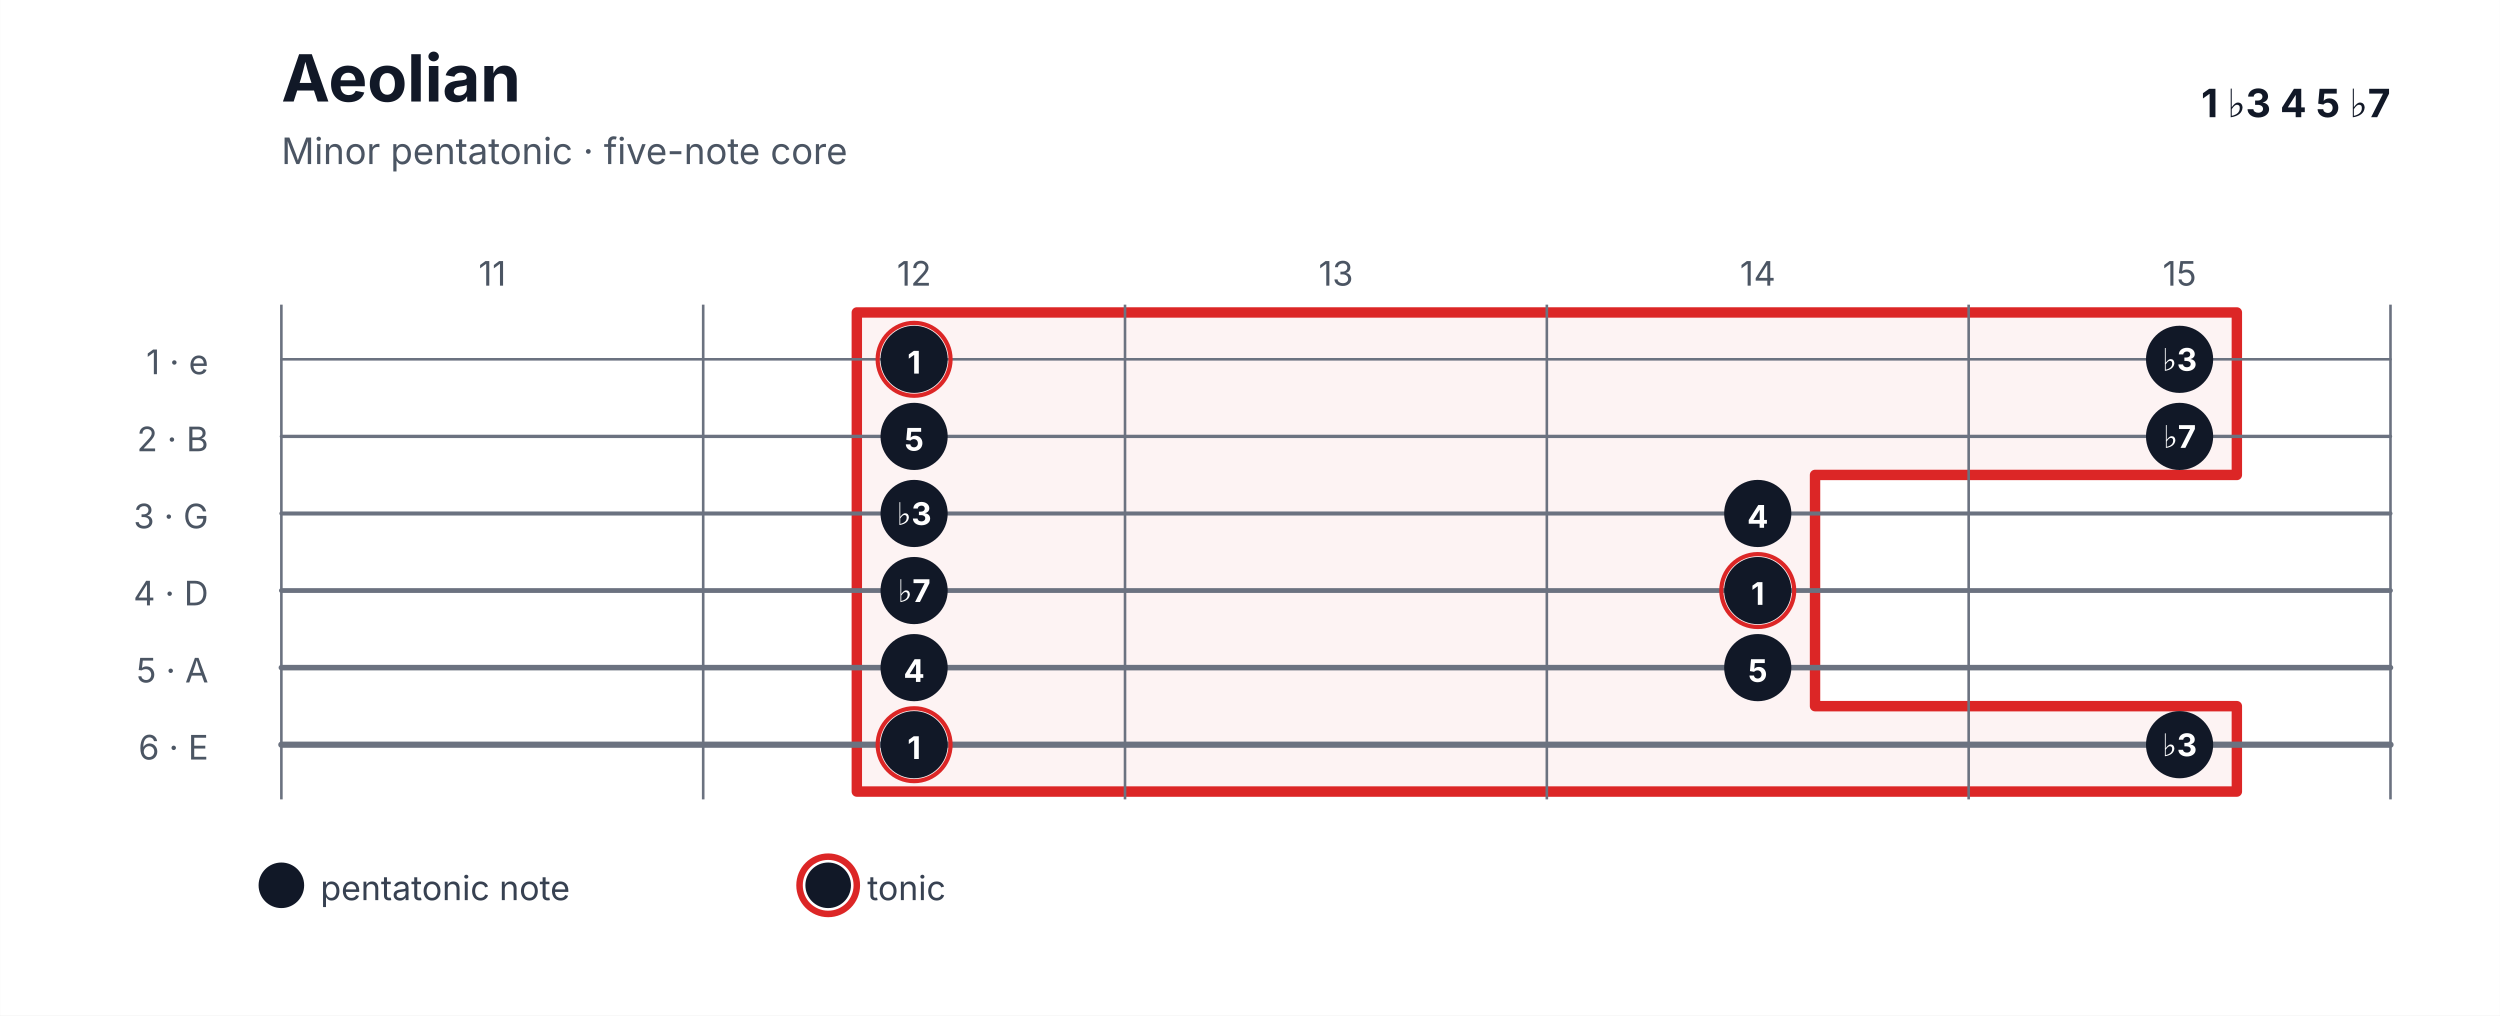
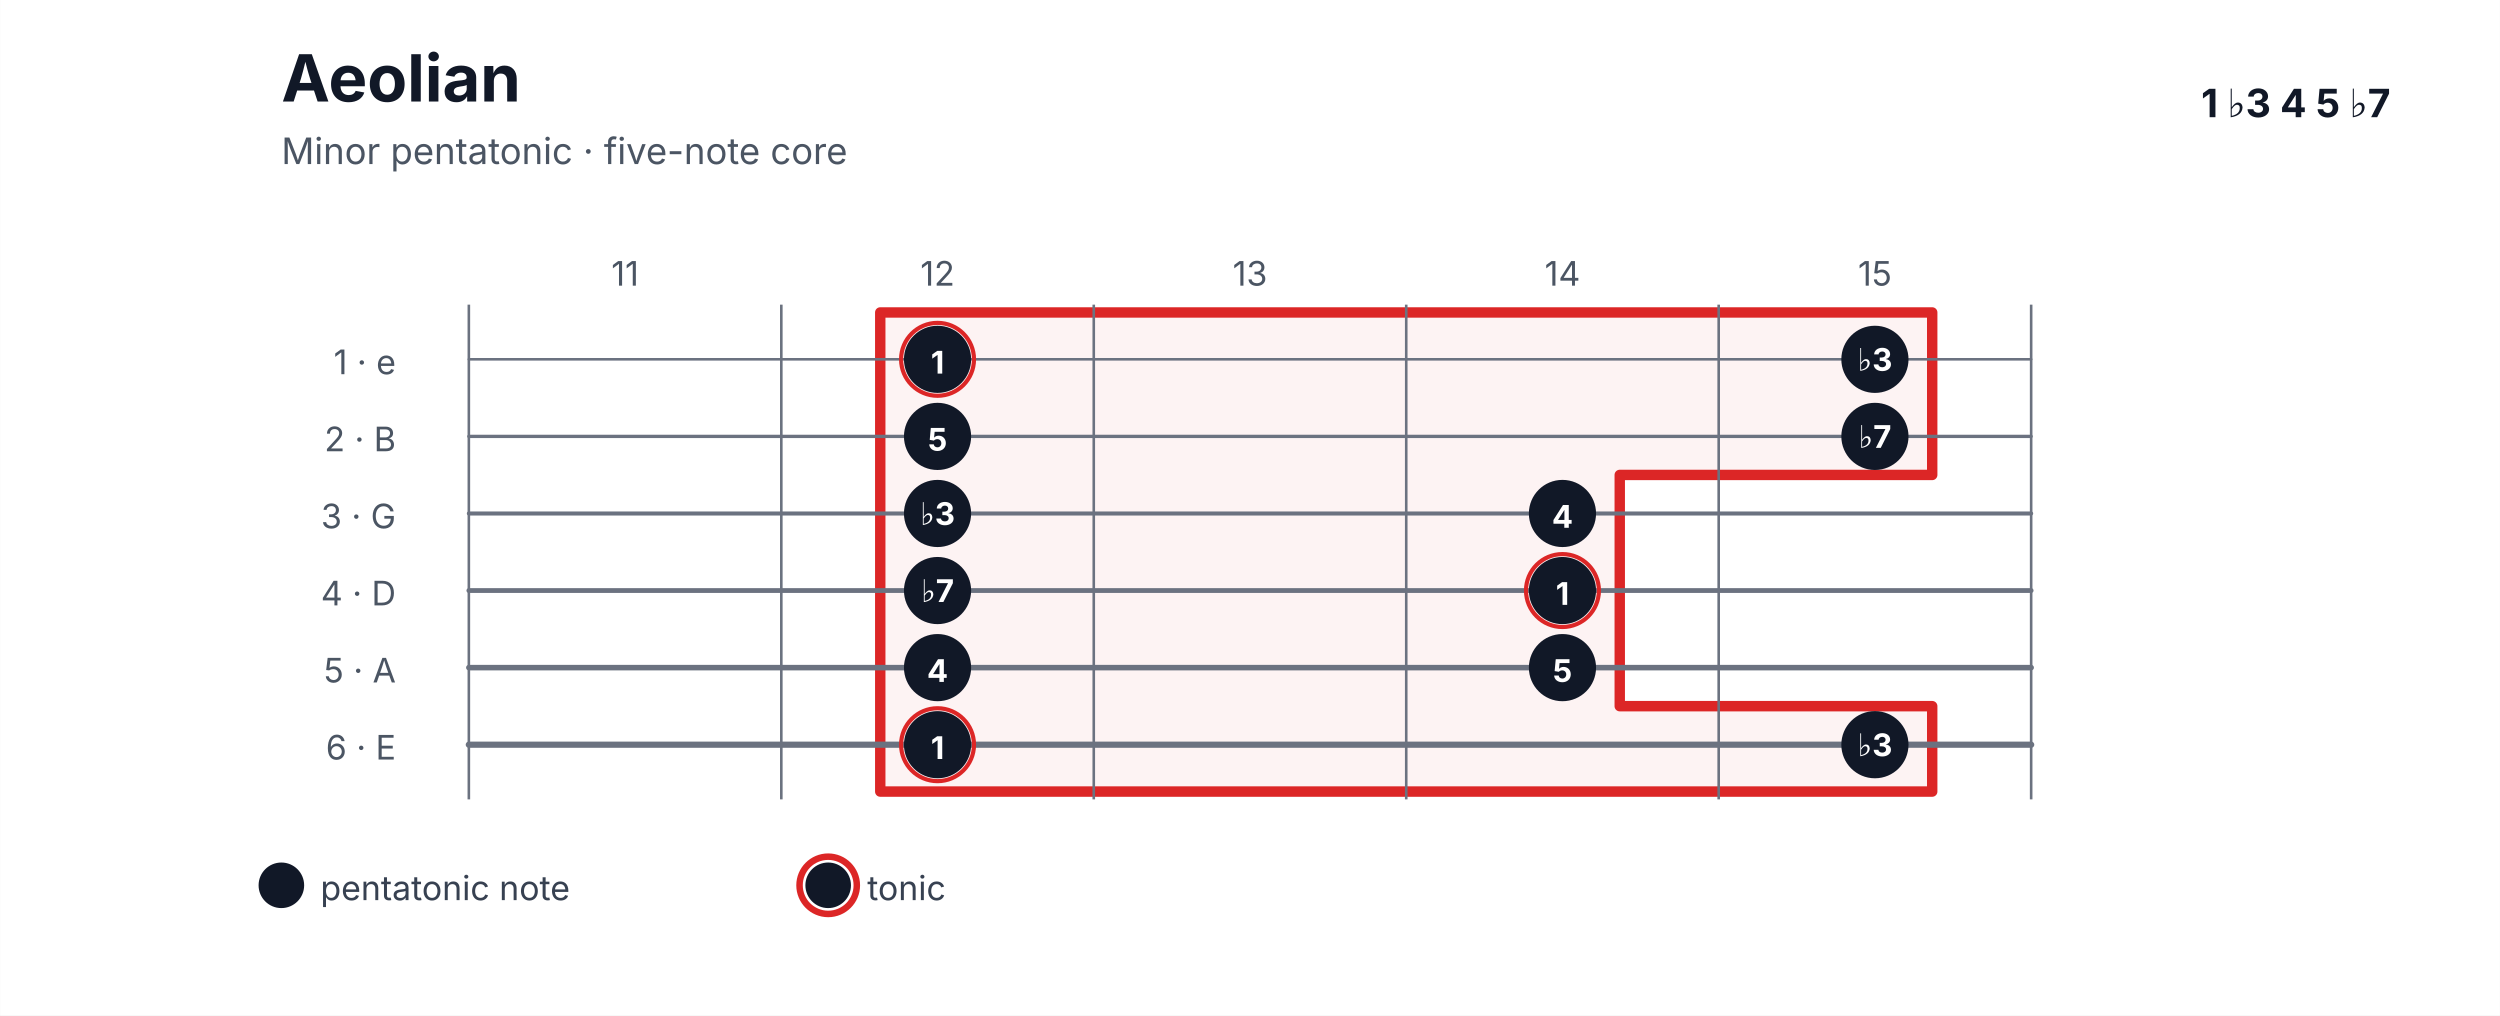
- <svg xmlns="http://www.w3.org/2000/svg" width="10in" height="4.062in" viewBox="0 0 960 390" role="img" aria-labelledby="e-aeolian-pentatonic-title e-aeolian-pentatonic-desc" data-mode-id="e-aeolian" data-view="pentatonic" data-overlay="none">
+ <svg xmlns="http://www.w3.org/2000/svg" width="10in" height="4.062in" viewBox="0 0 960 390" role="img" aria-labelledby="e-aeolian-pentatonic-title e-aeolian-pentatonic-desc" data-mode-id="e-aeolian" data-view="pentatonic" data-overlay="none" data-fret-spacing="compact">
  <style>
        svg{background:#fff;color:#111827;font-family:Inter,Segoe UI,Arial,sans-serif;text-rendering:geometricPrecision}
        text{fill:#111827}
        .diagram-title{font-size:25px;font-weight:700}.subtitle{font-size:14px;fill:#4b5563}.formula{font-size:15px;font-weight:650;text-anchor:end}
        .fret,.string{stroke:#6b7280;vector-effect:non-scaling-stroke}.fret{stroke-width:1px}.string{stroke-linecap:round}
        .fret-label,.string-label{font-size:13px;fill:#4b5563;text-anchor:middle;dominant-baseline:middle}
        .string-label{text-anchor:end}.position-outline{fill-opacity:.055;stroke-width:4;stroke-linejoin:round;vector-effect:non-scaling-stroke}
        .marker-disc{stroke:#111827;stroke-width:1.8;vector-effect:non-scaling-stroke}.core .marker-disc,.equal .marker-disc{fill:#111827}.optional .marker-disc{fill:#fff}
        .marker-label{font-size:12px;font-weight:700;text-anchor:middle;dominant-baseline:middle;pointer-events:none}.core .marker-label,.equal .marker-label{fill:#fff}.optional .marker-label{fill:#111827}
        .overlay-highlight .marker-disc{stroke:#b45309;stroke-width:4}
        .tonic-ring{fill:none;stroke-width:1.6;vector-effect:non-scaling-stroke}
        .legend-core,.legend-equal{fill:#111827;stroke:#111827;stroke-width:1.5}.legend-optional{fill:#fff;stroke:#111827;stroke-width:1.8}.legend-tonic{fill:none;stroke-width:2.5}.legend-overlay{fill:#111827;stroke:#b45309;stroke-width:4}
        .legend-text{font-size:13px;fill:#374151;dominant-baseline:middle}.overlay-caption{font-size:13px;font-weight:650;fill:#92400e}
      </style>
  <rect width="960" height="390" fill="#fff" />
  <text class="diagram-title" x="108" y="39">Aeolian</text>
  <text class="subtitle" x="108" y="63">Minor pentatonic · five-note core</text>
  <text class="formula" x="918" y="45">1  ♭3  4  5  ♭7</text>
-   <path class="position-outline" style="fill:#dc2626;stroke:#dc2626" d="M 329 120 L 859 120 L 859 152.8 L 859 152.8 L 859 182.4 L 697 182.4 L 697 212 L 697 212 L 697 241.6 L 697 241.6 L 697 271.2 L 859 271.2 L 859 304 L 329 304 L 329 271.2 L 329 271.2 L 329 241.6 L 329 241.6 L 329 212 L 329 212 L 329 182.4 L 329 182.4 L 329 152.8 L 329 152.8 Z" />
-   <line class="fret" x1="108" y1="117" x2="108" y2="307" />
-   <line class="fret" x1="270" y1="117" x2="270" y2="307" />
-   <line class="fret" x1="432" y1="117" x2="432" y2="307" />
-   <line class="fret" x1="594" y1="117" x2="594" y2="307" />
-   <line class="fret" x1="756" y1="117" x2="756" y2="307" />
-   <line class="fret" x1="918" y1="117" x2="918" y2="307" />
-   <line class="string" style="stroke-width:1.00px" x1="108" y1="138" x2="918" y2="138" />
-   <text class="string-label" x="80" y="139">1 · e</text>
-   <line class="string" style="stroke-width:1.28px" x1="108" y1="167.6" x2="918" y2="167.6" />
-   <text class="string-label" x="80" y="168.6">2 · B</text>
-   <line class="string" style="stroke-width:1.56px" x1="108" y1="197.2" x2="918" y2="197.2" />
-   <text class="string-label" x="80" y="198.2">3 · G</text>
-   <line class="string" style="stroke-width:1.84px" x1="108" y1="226.8" x2="918" y2="226.8" />
-   <text class="string-label" x="80" y="227.8">4 · D</text>
-   <line class="string" style="stroke-width:2.12px" x1="108" y1="256.4" x2="918" y2="256.4" />
-   <text class="string-label" x="80" y="257.4">5 · A</text>
-   <line class="string" style="stroke-width:2.40px" x1="108" y1="286" x2="918" y2="286" />
-   <text class="string-label" x="80" y="287">6 · E</text>
-   <text class="fret-label" x="189" y="105">11</text>
-   <text class="fret-label" x="351" y="105">12</text>
-   <text class="fret-label" x="513" y="105">13</text>
-   <text class="fret-label" x="675" y="105">14</text>
-   <text class="fret-label" x="837" y="105">15</text>
-   <g class="marker core tonic" transform="translate(351 138)">
+   <path class="position-outline" style="fill:#dc2626;stroke:#dc2626" d="M 338 120 L 742 120 L 742 152.8 L 742 152.8 L 742 182.4 L 622 182.4 L 622 212 L 622 212 L 622 241.6 L 622 241.6 L 622 271.2 L 742 271.2 L 742 304 L 338 304 L 338 271.2 L 338 271.2 L 338 241.6 L 338 241.6 L 338 212 L 338 212 L 338 182.4 L 338 182.4 L 338 152.8 L 338 152.8 Z" />
+   <line class="fret" x1="180" y1="117" x2="180" y2="307" />
+   <line class="fret" x1="300" y1="117" x2="300" y2="307" />
+   <line class="fret" x1="420" y1="117" x2="420" y2="307" />
+   <line class="fret" x1="540" y1="117" x2="540" y2="307" />
+   <line class="fret" x1="660" y1="117" x2="660" y2="307" />
+   <line class="fret" x1="780" y1="117" x2="780" y2="307" />
+   <line class="string" style="stroke-width:1.00px" x1="180" y1="138" x2="780" y2="138" />
+   <text class="string-label" x="152" y="139">1 · e</text>
+   <line class="string" style="stroke-width:1.28px" x1="180" y1="167.6" x2="780" y2="167.6" />
+   <text class="string-label" x="152" y="168.6">2 · B</text>
+   <line class="string" style="stroke-width:1.56px" x1="180" y1="197.2" x2="780" y2="197.2" />
+   <text class="string-label" x="152" y="198.2">3 · G</text>
+   <line class="string" style="stroke-width:1.84px" x1="180" y1="226.8" x2="780" y2="226.8" />
+   <text class="string-label" x="152" y="227.8">4 · D</text>
+   <line class="string" style="stroke-width:2.12px" x1="180" y1="256.4" x2="780" y2="256.4" />
+   <text class="string-label" x="152" y="257.4">5 · A</text>
+   <line class="string" style="stroke-width:2.40px" x1="180" y1="286" x2="780" y2="286" />
+   <text class="string-label" x="152" y="287">6 · E</text>
+   <text class="fret-label" x="240" y="105">11</text>
+   <text class="fret-label" x="360" y="105">12</text>
+   <text class="fret-label" x="480" y="105">13</text>
+   <text class="fret-label" x="600" y="105">14</text>
+   <text class="fret-label" x="720" y="105">15</text>
+   <g class="marker core tonic" transform="translate(360 138)">
    <circle class="tonic-ring" style="stroke:#dc2626" r="14" />
    <circle class="marker-disc" r="12" />
    <text class="marker-label" x="0" y="1">1</text>
  </g>
-   <g class="marker core" transform="translate(837 138)">
+   <g class="marker core" transform="translate(720 138)">
    <circle class="marker-disc" r="12" />
    <text class="marker-label" x="0" y="1">♭3</text>
  </g>
-   <g class="marker core" transform="translate(351 167.6)">
+   <g class="marker core" transform="translate(360 167.6)">
    <circle class="marker-disc" r="12" />
    <text class="marker-label" x="0" y="1">5</text>
  </g>
-   <g class="marker core" transform="translate(837 167.6)">
+   <g class="marker core" transform="translate(720 167.6)">
    <circle class="marker-disc" r="12" />
    <text class="marker-label" x="0" y="1">♭7</text>
  </g>
-   <g class="marker core" transform="translate(351 197.2)">
+   <g class="marker core" transform="translate(360 197.2)">
    <circle class="marker-disc" r="12" />
    <text class="marker-label" x="0" y="1">♭3</text>
  </g>
-   <g class="marker core" transform="translate(675 197.2)">
+   <g class="marker core" transform="translate(600 197.2)">
    <circle class="marker-disc" r="12" />
    <text class="marker-label" x="0" y="1">4</text>
  </g>
-   <g class="marker core" transform="translate(351 226.8)">
+   <g class="marker core" transform="translate(360 226.8)">
    <circle class="marker-disc" r="12" />
    <text class="marker-label" x="0" y="1">♭7</text>
  </g>
-   <g class="marker core tonic" transform="translate(675 226.8)">
+   <g class="marker core tonic" transform="translate(600 226.8)">
    <circle class="tonic-ring" style="stroke:#dc2626" r="14" />
    <circle class="marker-disc" r="12" />
    <text class="marker-label" x="0" y="1">1</text>
  </g>
-   <g class="marker core" transform="translate(351 256.4)">
+   <g class="marker core" transform="translate(360 256.4)">
    <circle class="marker-disc" r="12" />
    <text class="marker-label" x="0" y="1">4</text>
  </g>
-   <g class="marker core" transform="translate(675 256.4)">
+   <g class="marker core" transform="translate(600 256.4)">
    <circle class="marker-disc" r="12" />
    <text class="marker-label" x="0" y="1">5</text>
  </g>
-   <g class="marker core tonic" transform="translate(351 286)">
+   <g class="marker core tonic" transform="translate(360 286)">
    <circle class="tonic-ring" style="stroke:#dc2626" r="14" />
    <circle class="marker-disc" r="12" />
    <text class="marker-label" x="0" y="1">1</text>
  </g>
-   <g class="marker core" transform="translate(837 286)">
+   <g class="marker core" transform="translate(720 286)">
    <circle class="marker-disc" r="12" />
    <text class="marker-label" x="0" y="1">♭3</text>
  </g>
  <g transform="translate(108 340)">
    <g transform="translate(0 0)">
      <circle class="legend-core" cx="0" cy="0" r="8" />
      <text class="legend-text" x="15" y="1">pentatonic note</text>
    </g>
    <g transform="translate(210 0)">
      <circle class="legend-tonic" style="stroke:#dc2626" cx="0" cy="0" r="11" />
      <circle class="legend-core" cx="0" cy="0" r="8" />
      <text class="legend-text" x="15" y="1">tonic</text>
    </g>
  </g>
</svg>
